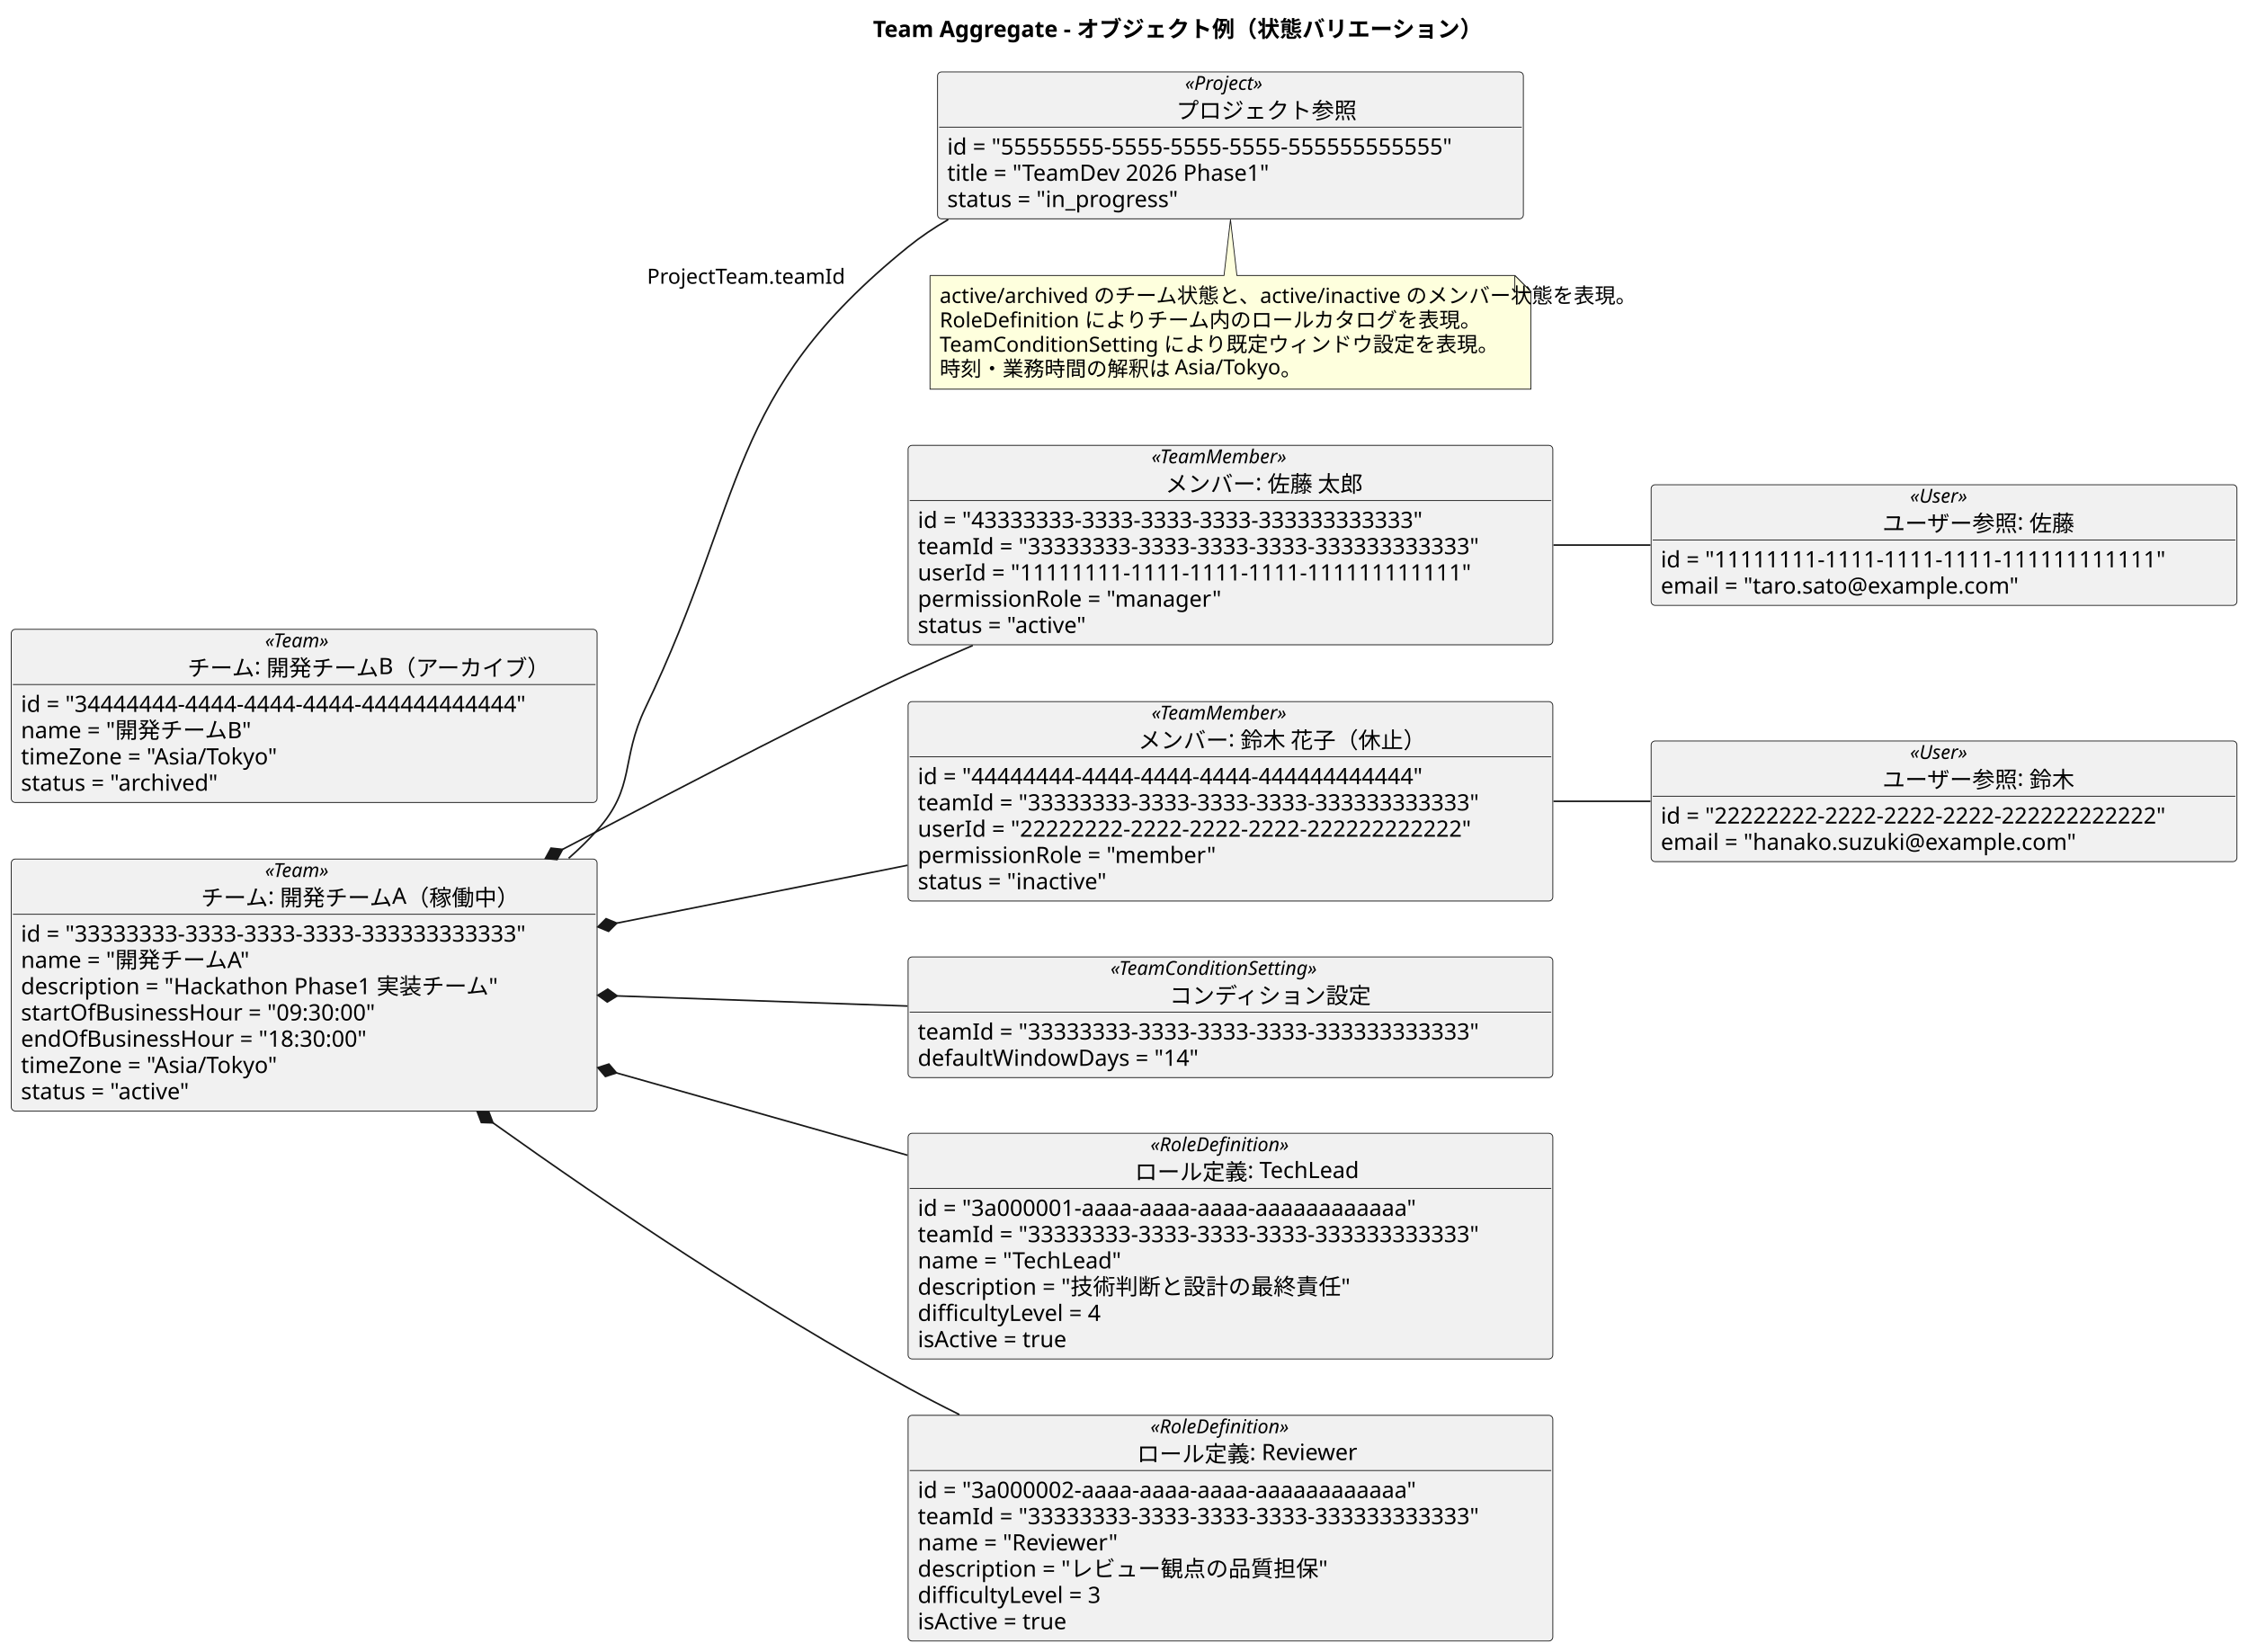
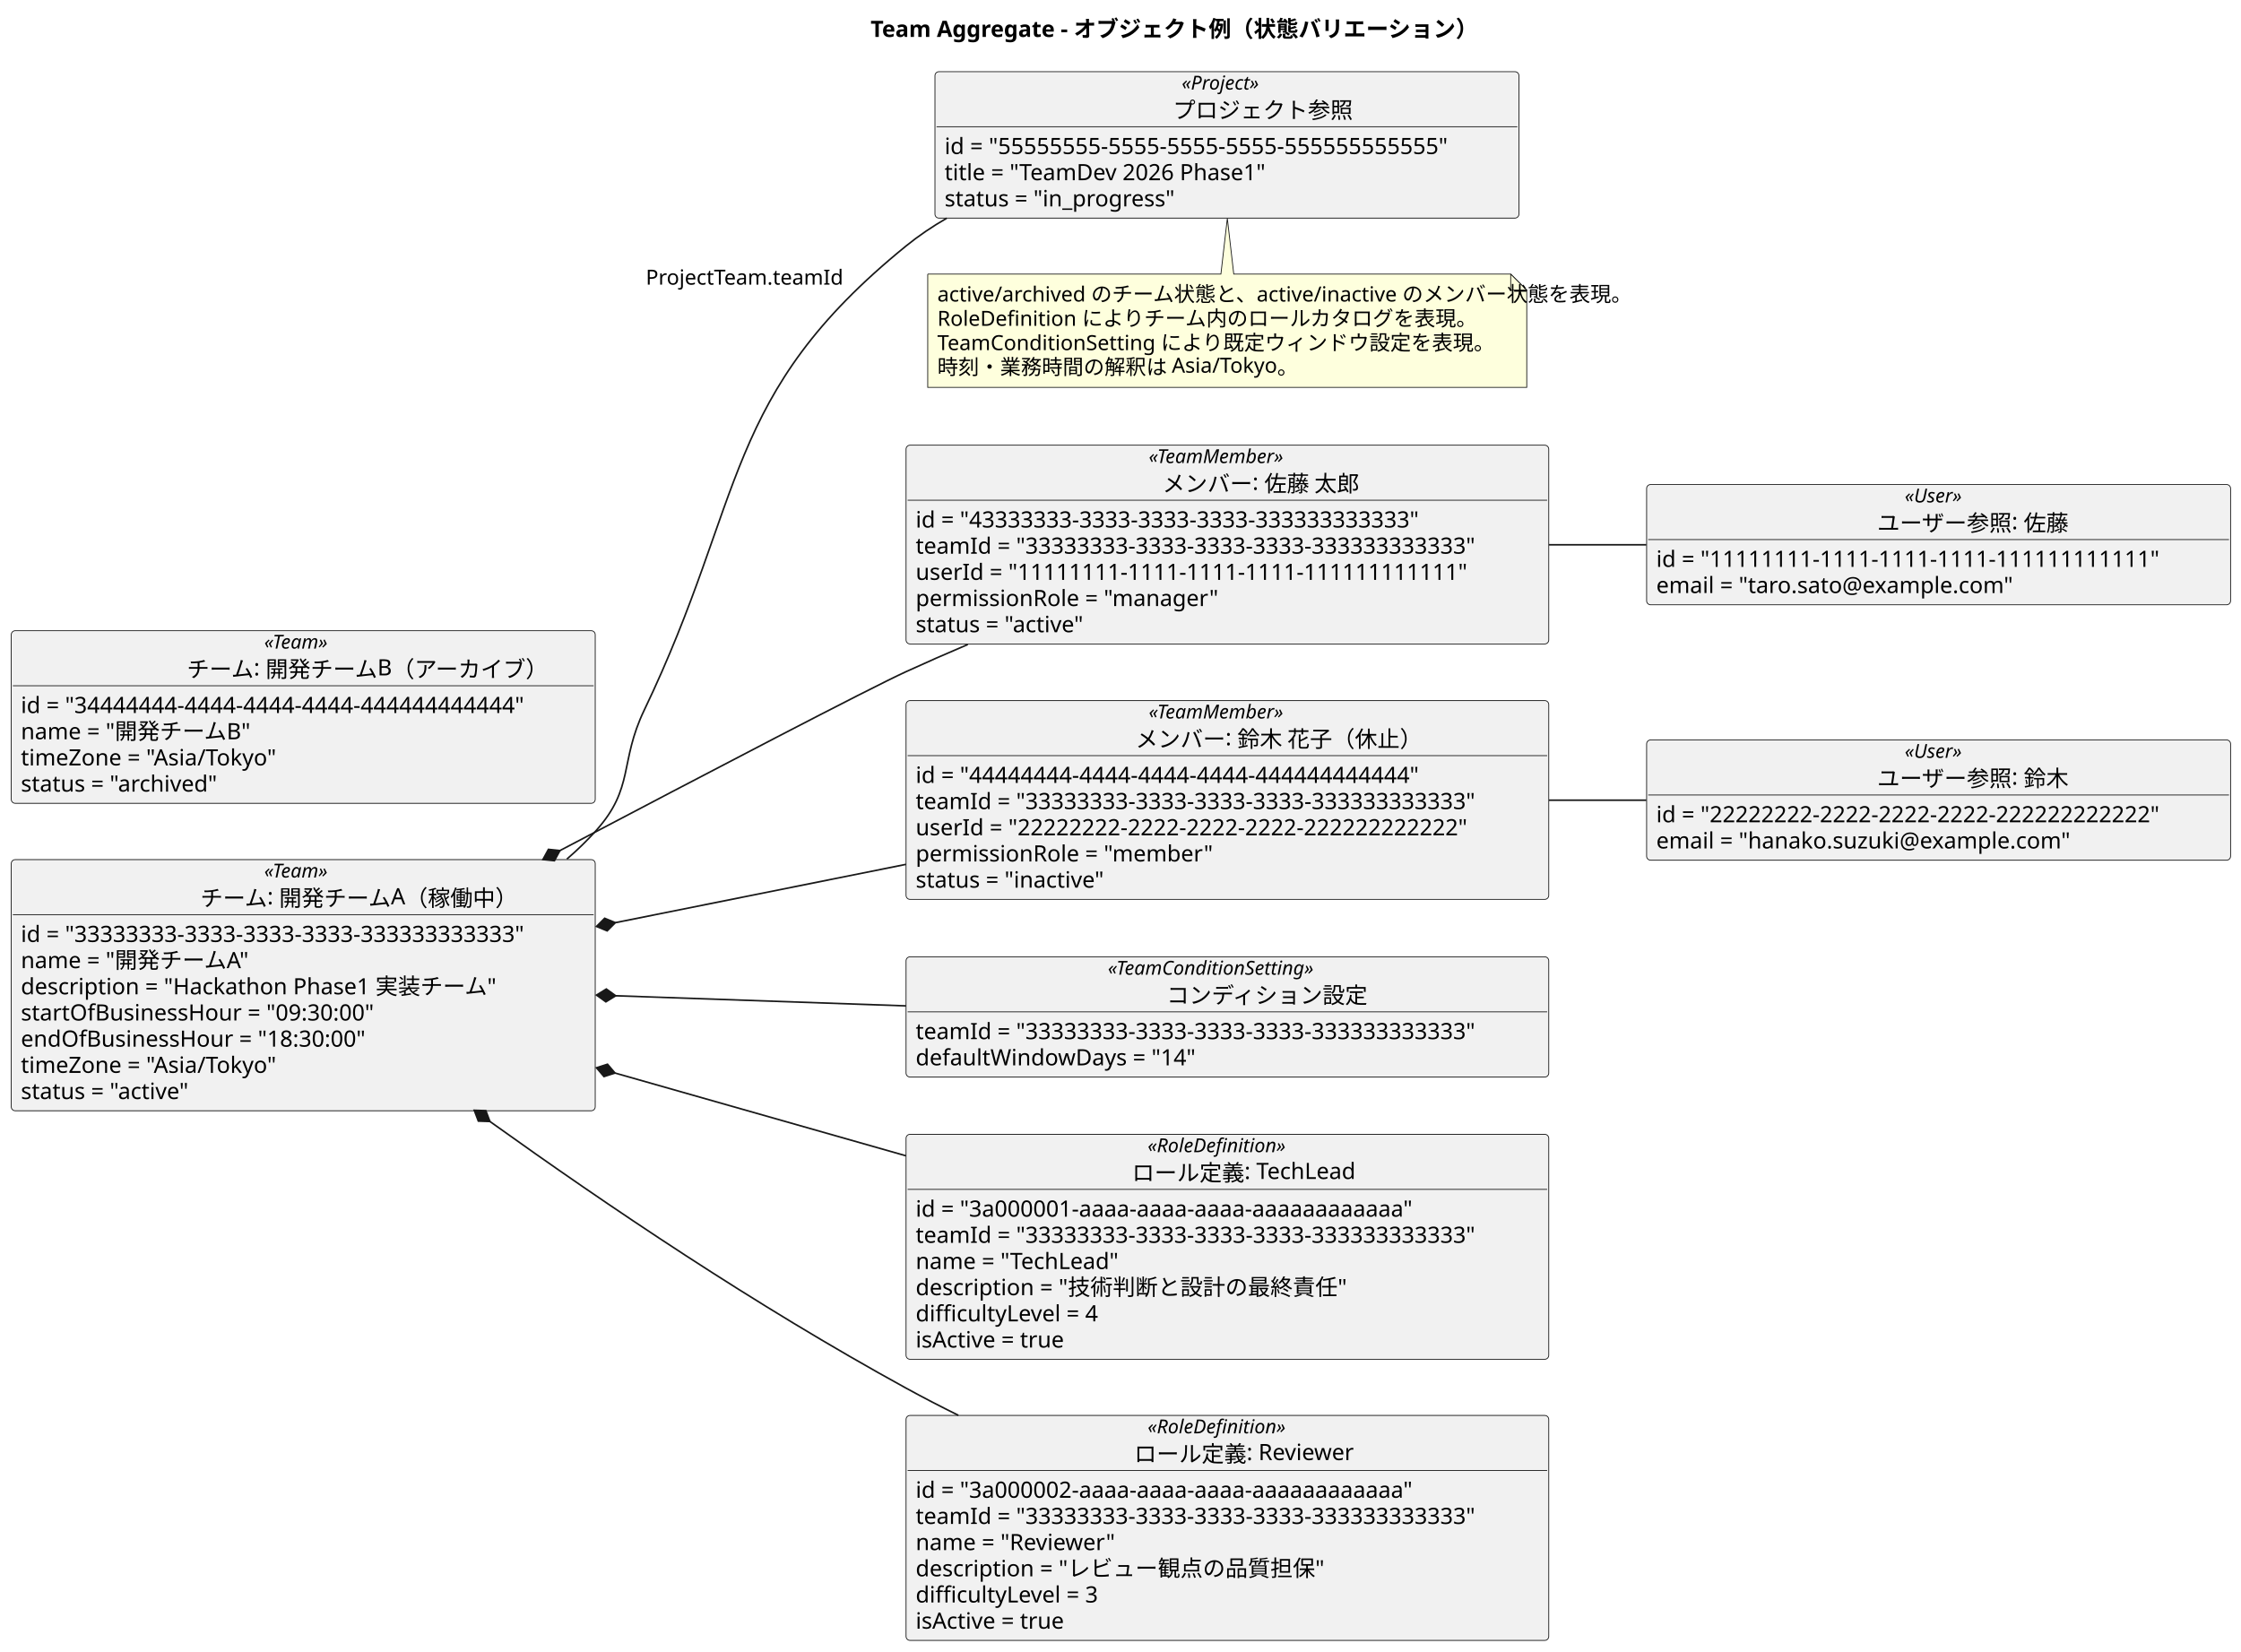
- <svg xmlns="http://www.w3.org/2000/svg" contentStyleType="text/css" data-diagram-type="CLASS" height="1025px" preserveAspectRatio="none" style="width:1395px;height:1025px;background:#FFFFFF;" version="1.1" viewBox="0 0 1395 1025" width="1395px" zoomAndPan="magnify">
+ <svg xmlns="http://www.w3.org/2000/svg" contentStyleType="text/css" data-diagram-type="CLASS" height="1028px" preserveAspectRatio="none" style="width:1395px;height:1028px;background:#FFFFFF;" version="1.1" viewBox="0 0 1395 1028" width="1395px" zoomAndPan="magnify">
  <defs />
  <g>
    <g class="title" data-source-line="1">
-       <text fill="#000000" font-family="sans-serif" font-size="14" font-weight="bold" lengthAdjust="spacing" textLength="297.671" x="541.732" y="22.995">Team Aggregate - オブジェクト例（状態バリエーション）</text>
+       <text fill="#000000" font-family="sans-serif" font-size="14" font-weight="bold" lengthAdjust="spacing" textLength="297.671" x="541.927" y="22.995">Team Aggregate - オブジェクト例（状態バリエーション）</text>
    </g>
    <g class="entity" data-qualified-name="team_active" data-source-line="7" id="ent0002">
-       <rect fill="#F1F1F1" height="156.344" rx="2.5" ry="2.5" style="stroke:#181818;stroke-width:0.5;" width="363.524" x="7" y="533.027" />
-       <text fill="#000000" font-family="sans-serif" font-size="12" font-style="italic" lengthAdjust="spacing" textLength="48.568" x="164.478" y="544.166">«Team»</text>
-       <text fill="#000000" font-family="sans-serif" font-size="14" lengthAdjust="spacing" textLength="127.962" x="124.781" y="561.991">チーム: 開発チームA（稼働中）</text>
-       <line style="stroke:#181818;stroke-width:0.5;" x1="8" x2="369.524" y1="567.293" y2="567.293" />
-       <text fill="#000000" font-family="sans-serif" font-size="14" lengthAdjust="spacing" textLength="351.524" x="13" y="584.288">id = "33333333-3333-3333-3333-333333333333"</text>
-       <text fill="#000000" font-family="sans-serif" font-size="14" lengthAdjust="spacing" textLength="124.797" x="13" y="600.585">name = "開発チームA"</text>
-       <text fill="#000000" font-family="sans-serif" font-size="14" lengthAdjust="spacing" textLength="288.258" x="13" y="616.881">description = "Hackathon Phase1 実装チーム"</text>
-       <text fill="#000000" font-family="sans-serif" font-size="14" lengthAdjust="spacing" textLength="240.399" x="13" y="633.178">startOfBusinessHour = "09:30:00"</text>
-       <text fill="#000000" font-family="sans-serif" font-size="14" lengthAdjust="spacing" textLength="234.165" x="13" y="649.475">endOfBusinessHour = "18:30:00"</text>
-       <text fill="#000000" font-family="sans-serif" font-size="14" lengthAdjust="spacing" textLength="176.914" x="13" y="665.772">timeZone = "Asia/Tokyo"</text>
-       <text fill="#000000" font-family="sans-serif" font-size="14" lengthAdjust="spacing" textLength="119.082" x="13" y="682.069">status = "active"</text>
+       <rect fill="#F1F1F1" height="156.344" rx="2.5" ry="2.5" style="stroke:#181818;stroke-width:0.5;" width="363.524" x="7" y="535.127" />
+       <text fill="#000000" font-family="sans-serif" font-size="12" font-style="italic" lengthAdjust="spacing" textLength="48.568" x="164.478" y="546.266">«Team»</text>
+       <text fill="#000000" font-family="sans-serif" font-size="14" lengthAdjust="spacing" textLength="127.962" x="124.781" y="564.091">チーム: 開発チームA（稼働中）</text>
+       <line style="stroke:#181818;stroke-width:0.5;" x1="8" x2="369.524" y1="569.393" y2="569.393" />
+       <text fill="#000000" font-family="sans-serif" font-size="14" lengthAdjust="spacing" textLength="351.524" x="13" y="586.388">id = "33333333-3333-3333-3333-333333333333"</text>
+       <text fill="#000000" font-family="sans-serif" font-size="14" lengthAdjust="spacing" textLength="124.797" x="13" y="602.685">name = "開発チームA"</text>
+       <text fill="#000000" font-family="sans-serif" font-size="14" lengthAdjust="spacing" textLength="288.258" x="13" y="618.981">description = "Hackathon Phase1 実装チーム"</text>
+       <text fill="#000000" font-family="sans-serif" font-size="14" lengthAdjust="spacing" textLength="240.399" x="13" y="635.278">startOfBusinessHour = "09:30:00"</text>
+       <text fill="#000000" font-family="sans-serif" font-size="14" lengthAdjust="spacing" textLength="234.165" x="13" y="651.575">endOfBusinessHour = "18:30:00"</text>
+       <text fill="#000000" font-family="sans-serif" font-size="14" lengthAdjust="spacing" textLength="176.914" x="13" y="667.872">timeZone = "Asia/Tokyo"</text>
+       <text fill="#000000" font-family="sans-serif" font-size="14" lengthAdjust="spacing" textLength="119.082" x="13" y="684.169">status = "active"</text>
    </g>
    <g class="entity" data-qualified-name="team_archived" data-source-line="17" id="ent0003">
-       <rect fill="#F1F1F1" height="107.453" rx="2.5" ry="2.5" style="stroke:#181818;stroke-width:0.5;" width="363.524" x="7" y="390.477" />
-       <text fill="#000000" font-family="sans-serif" font-size="12" font-style="italic" lengthAdjust="spacing" textLength="48.568" x="164.478" y="401.616">«Team»</text>
-       <text fill="#000000" font-family="sans-serif" font-size="14" lengthAdjust="spacing" textLength="144.792" x="116.366" y="419.441">チーム: 開発チームB（アーカイブ）</text>
-       <line style="stroke:#181818;stroke-width:0.5;" x1="8" x2="369.524" y1="424.743" y2="424.743" />
-       <text fill="#000000" font-family="sans-serif" font-size="14" lengthAdjust="spacing" textLength="351.524" x="13" y="441.738">id = "34444444-4444-4444-4444-444444444444"</text>
-       <text fill="#000000" font-family="sans-serif" font-size="14" lengthAdjust="spacing" textLength="124.824" x="13" y="458.035">name = "開発チームB"</text>
-       <text fill="#000000" font-family="sans-serif" font-size="14" lengthAdjust="spacing" textLength="176.914" x="13" y="474.331">timeZone = "Asia/Tokyo"</text>
-       <text fill="#000000" font-family="sans-serif" font-size="14" lengthAdjust="spacing" textLength="137.108" x="13" y="490.628">status = "archived"</text>
+       <rect fill="#F1F1F1" height="107.453" rx="2.5" ry="2.5" style="stroke:#181818;stroke-width:0.5;" width="363.524" x="7" y="392.627" />
+       <text fill="#000000" font-family="sans-serif" font-size="12" font-style="italic" lengthAdjust="spacing" textLength="48.568" x="164.478" y="403.766">«Team»</text>
+       <text fill="#000000" font-family="sans-serif" font-size="14" lengthAdjust="spacing" textLength="144.792" x="116.366" y="421.591">チーム: 開発チームB（アーカイブ）</text>
+       <line style="stroke:#181818;stroke-width:0.5;" x1="8" x2="369.524" y1="426.893" y2="426.893" />
+       <text fill="#000000" font-family="sans-serif" font-size="14" lengthAdjust="spacing" textLength="351.524" x="13" y="443.888">id = "34444444-4444-4444-4444-444444444444"</text>
+       <text fill="#000000" font-family="sans-serif" font-size="14" lengthAdjust="spacing" textLength="124.824" x="13" y="460.185">name = "開発チームB"</text>
+       <text fill="#000000" font-family="sans-serif" font-size="14" lengthAdjust="spacing" textLength="176.914" x="13" y="476.481">timeZone = "Asia/Tokyo"</text>
+       <text fill="#000000" font-family="sans-serif" font-size="14" lengthAdjust="spacing" textLength="137.108" x="13" y="492.778">status = "archived"</text>
    </g>
    <g class="entity" data-qualified-name="member_taro" data-source-line="24" id="ent0004">
-       <rect fill="#F1F1F1" height="123.75" rx="2.5" ry="2.5" style="stroke:#181818;stroke-width:0.5;" width="400.083" x="563.52" y="276.327" />
-       <text fill="#000000" font-family="sans-serif" font-size="12" font-style="italic" lengthAdjust="spacing" textLength="97.928" x="714.598" y="287.466">«TeamMember»</text>
-       <text fill="#000000" font-family="sans-serif" font-size="14" lengthAdjust="spacing" textLength="80.828" x="723.147" y="305.291">メンバー: 佐藤 太郎</text>
-       <line style="stroke:#181818;stroke-width:0.5;" x1="564.52" x2="962.603" y1="310.593" y2="310.593" />
-       <text fill="#000000" font-family="sans-serif" font-size="14" lengthAdjust="spacing" textLength="351.524" x="569.52" y="327.588">id = "43333333-3333-3333-3333-333333333333"</text>
-       <text fill="#000000" font-family="sans-serif" font-size="14" lengthAdjust="spacing" textLength="388.083" x="569.52" y="343.885">teamId = "33333333-3333-3333-3333-333333333333"</text>
-       <text fill="#000000" font-family="sans-serif" font-size="14" lengthAdjust="spacing" textLength="382.3" x="569.52" y="360.181">userId = "11111111-1111-1111-1111-111111111111"</text>
-       <text fill="#000000" font-family="sans-serif" font-size="14" lengthAdjust="spacing" textLength="203.93" x="569.52" y="376.478">permissionRole = "manager"</text>
-       <text fill="#000000" font-family="sans-serif" font-size="14" lengthAdjust="spacing" textLength="119.082" x="569.52" y="392.775">status = "active"</text>
+       <rect fill="#F1F1F1" height="123.75" rx="2.5" ry="2.5" style="stroke:#181818;stroke-width:0.5;" width="400.083" x="564" y="277.127" />
+       <text fill="#000000" font-family="sans-serif" font-size="12" font-style="italic" lengthAdjust="spacing" textLength="97.928" x="715.078" y="288.266">«TeamMember»</text>
+       <text fill="#000000" font-family="sans-serif" font-size="14" lengthAdjust="spacing" textLength="80.828" x="723.627" y="306.091">メンバー: 佐藤 太郎</text>
+       <line style="stroke:#181818;stroke-width:0.5;" x1="565" x2="963.083" y1="311.393" y2="311.393" />
+       <text fill="#000000" font-family="sans-serif" font-size="14" lengthAdjust="spacing" textLength="351.524" x="570" y="328.388">id = "43333333-3333-3333-3333-333333333333"</text>
+       <text fill="#000000" font-family="sans-serif" font-size="14" lengthAdjust="spacing" textLength="388.083" x="570" y="344.685">teamId = "33333333-3333-3333-3333-333333333333"</text>
+       <text fill="#000000" font-family="sans-serif" font-size="14" lengthAdjust="spacing" textLength="382.3" x="570" y="360.981">userId = "11111111-1111-1111-1111-111111111111"</text>
+       <text fill="#000000" font-family="sans-serif" font-size="14" lengthAdjust="spacing" textLength="203.93" x="570" y="377.278">permissionRole = "manager"</text>
+       <text fill="#000000" font-family="sans-serif" font-size="14" lengthAdjust="spacing" textLength="119.082" x="570" y="393.575">status = "active"</text>
    </g>
    <g class="entity" data-qualified-name="member_hanako" data-source-line="32" id="ent0005">
-       <rect fill="#F1F1F1" height="123.75" rx="2.5" ry="2.5" style="stroke:#181818;stroke-width:0.5;" width="400.083" x="563.52" y="435.327" />
-       <text fill="#000000" font-family="sans-serif" font-size="12" font-style="italic" lengthAdjust="spacing" textLength="97.928" x="714.598" y="446.466">«TeamMember»</text>
-       <text fill="#000000" font-family="sans-serif" font-size="14" lengthAdjust="spacing" textLength="114.434" x="706.345" y="464.291">メンバー: 鈴木 花子（休止）</text>
-       <line style="stroke:#181818;stroke-width:0.5;" x1="564.52" x2="962.603" y1="469.593" y2="469.593" />
-       <text fill="#000000" font-family="sans-serif" font-size="14" lengthAdjust="spacing" textLength="351.524" x="569.52" y="486.588">id = "44444444-4444-4444-4444-444444444444"</text>
-       <text fill="#000000" font-family="sans-serif" font-size="14" lengthAdjust="spacing" textLength="388.083" x="569.52" y="502.885">teamId = "33333333-3333-3333-3333-333333333333"</text>
-       <text fill="#000000" font-family="sans-serif" font-size="14" lengthAdjust="spacing" textLength="382.3" x="569.52" y="519.181">userId = "22222222-2222-2222-2222-222222222222"</text>
-       <text fill="#000000" font-family="sans-serif" font-size="14" lengthAdjust="spacing" textLength="200.149" x="569.52" y="535.478">permissionRole = "member"</text>
-       <text fill="#000000" font-family="sans-serif" font-size="14" lengthAdjust="spacing" textLength="131.845" x="569.52" y="551.775">status = "inactive"</text>
+       <rect fill="#F1F1F1" height="123.75" rx="2.5" ry="2.5" style="stroke:#181818;stroke-width:0.5;" width="400.083" x="564" y="436.127" />
+       <text fill="#000000" font-family="sans-serif" font-size="12" font-style="italic" lengthAdjust="spacing" textLength="97.928" x="715.078" y="447.266">«TeamMember»</text>
+       <text fill="#000000" font-family="sans-serif" font-size="14" lengthAdjust="spacing" textLength="114.434" x="706.825" y="465.091">メンバー: 鈴木 花子（休止）</text>
+       <line style="stroke:#181818;stroke-width:0.5;" x1="565" x2="963.083" y1="470.393" y2="470.393" />
+       <text fill="#000000" font-family="sans-serif" font-size="14" lengthAdjust="spacing" textLength="351.524" x="570" y="487.388">id = "44444444-4444-4444-4444-444444444444"</text>
+       <text fill="#000000" font-family="sans-serif" font-size="14" lengthAdjust="spacing" textLength="388.083" x="570" y="503.685">teamId = "33333333-3333-3333-3333-333333333333"</text>
+       <text fill="#000000" font-family="sans-serif" font-size="14" lengthAdjust="spacing" textLength="382.3" x="570" y="519.981">userId = "22222222-2222-2222-2222-222222222222"</text>
+       <text fill="#000000" font-family="sans-serif" font-size="14" lengthAdjust="spacing" textLength="200.149" x="570" y="536.278">permissionRole = "member"</text>
+       <text fill="#000000" font-family="sans-serif" font-size="14" lengthAdjust="spacing" textLength="131.845" x="570" y="552.575">status = "inactive"</text>
    </g>
    <g class="entity" data-qualified-name="team_condition_setting" data-source-line="40" id="ent0006">
-       <rect fill="#F1F1F1" height="74.859" rx="2.5" ry="2.5" style="stroke:#181818;stroke-width:0.5;" width="400.083" x="563.52" y="593.777" />
-       <text fill="#000000" font-family="sans-serif" font-size="12" font-style="italic" lengthAdjust="spacing" textLength="148.799" x="689.162" y="604.916">«TeamConditionSetting»</text>
-       <text fill="#000000" font-family="sans-serif" font-size="14" lengthAdjust="spacing" textLength="75.612" x="725.755" y="622.741">コンディション設定</text>
-       <line style="stroke:#181818;stroke-width:0.5;" x1="564.52" x2="962.603" y1="628.043" y2="628.043" />
-       <text fill="#000000" font-family="sans-serif" font-size="14" lengthAdjust="spacing" textLength="388.083" x="569.52" y="645.038">teamId = "33333333-3333-3333-3333-333333333333"</text>
-       <text fill="#000000" font-family="sans-serif" font-size="14" lengthAdjust="spacing" textLength="191.03" x="569.52" y="661.335">defaultWindowDays = "14"</text>
+       <rect fill="#F1F1F1" height="74.859" rx="2.5" ry="2.5" style="stroke:#181818;stroke-width:0.5;" width="400.083" x="564" y="595.627" />
+       <text fill="#000000" font-family="sans-serif" font-size="12" font-style="italic" lengthAdjust="spacing" textLength="148.799" x="689.642" y="606.766">«TeamConditionSetting»</text>
+       <text fill="#000000" font-family="sans-serif" font-size="14" lengthAdjust="spacing" textLength="75.612" x="726.235" y="624.591">コンディション設定</text>
+       <line style="stroke:#181818;stroke-width:0.5;" x1="565" x2="963.083" y1="629.893" y2="629.893" />
+       <text fill="#000000" font-family="sans-serif" font-size="14" lengthAdjust="spacing" textLength="388.083" x="570" y="646.888">teamId = "33333333-3333-3333-3333-333333333333"</text>
+       <text fill="#000000" font-family="sans-serif" font-size="14" lengthAdjust="spacing" textLength="191.03" x="570" y="663.185">defaultWindowDays = "14"</text>
    </g>
    <g class="entity" data-qualified-name="role_def_techlead" data-source-line="45" id="ent0007">
-       <rect fill="#F1F1F1" height="140.047" rx="2.5" ry="2.5" style="stroke:#181818;stroke-width:0.5;" width="400.083" x="563.52" y="703.177" />
-       <text fill="#000000" font-family="sans-serif" font-size="12" font-style="italic" lengthAdjust="spacing" textLength="99.316" x="713.903" y="714.316">«RoleDefinition»</text>
-       <text fill="#000000" font-family="sans-serif" font-size="14" lengthAdjust="spacing" textLength="118.788" x="704.168" y="732.141">ロール定義: TechLead</text>
-       <line style="stroke:#181818;stroke-width:0.5;" x1="564.52" x2="962.603" y1="737.443" y2="737.443" />
-       <text fill="#000000" font-family="sans-serif" font-size="14" lengthAdjust="spacing" textLength="343.321" x="569.52" y="754.438">id = "3a000001-aaaa-aaaa-aaaa-aaaaaaaaaaaa"</text>
-       <text fill="#000000" font-family="sans-serif" font-size="14" lengthAdjust="spacing" textLength="388.083" x="569.52" y="770.735">teamId = "33333333-3333-3333-3333-333333333333"</text>
-       <text fill="#000000" font-family="sans-serif" font-size="14" lengthAdjust="spacing" textLength="140.827" x="569.52" y="787.031">name = "TechLead"</text>
-       <text fill="#000000" font-family="sans-serif" font-size="14" lengthAdjust="spacing" textLength="212.167" x="569.52" y="803.328">description = "技術判断と設計の最終責任"</text>
-       <text fill="#000000" font-family="sans-serif" font-size="14" lengthAdjust="spacing" textLength="127.497" x="569.52" y="819.625">difficultyLevel = 4</text>
-       <text fill="#000000" font-family="sans-serif" font-size="14" lengthAdjust="spacing" textLength="104.098" x="569.52" y="835.922">isActive = true</text>
+       <rect fill="#F1F1F1" height="140.047" rx="2.5" ry="2.5" style="stroke:#181818;stroke-width:0.5;" width="400.083" x="564" y="706.127" />
+       <text fill="#000000" font-family="sans-serif" font-size="12" font-style="italic" lengthAdjust="spacing" textLength="99.316" x="714.383" y="717.266">«RoleDefinition»</text>
+       <text fill="#000000" font-family="sans-serif" font-size="14" lengthAdjust="spacing" textLength="118.788" x="704.648" y="735.091">ロール定義: TechLead</text>
+       <line style="stroke:#181818;stroke-width:0.5;" x1="565" x2="963.083" y1="740.393" y2="740.393" />
+       <text fill="#000000" font-family="sans-serif" font-size="14" lengthAdjust="spacing" textLength="343.321" x="570" y="757.388">id = "3a000001-aaaa-aaaa-aaaa-aaaaaaaaaaaa"</text>
+       <text fill="#000000" font-family="sans-serif" font-size="14" lengthAdjust="spacing" textLength="388.083" x="570" y="773.685">teamId = "33333333-3333-3333-3333-333333333333"</text>
+       <text fill="#000000" font-family="sans-serif" font-size="14" lengthAdjust="spacing" textLength="140.827" x="570" y="789.981">name = "TechLead"</text>
+       <text fill="#000000" font-family="sans-serif" font-size="14" lengthAdjust="spacing" textLength="212.167" x="570" y="806.278">description = "技術判断と設計の最終責任"</text>
+       <text fill="#000000" font-family="sans-serif" font-size="14" lengthAdjust="spacing" textLength="127.497" x="570" y="822.575">difficultyLevel = 4</text>
+       <text fill="#000000" font-family="sans-serif" font-size="14" lengthAdjust="spacing" textLength="104.098" x="570" y="838.872">isActive = true</text>
    </g>
    <g class="entity" data-qualified-name="role_def_reviewer" data-source-line="54" id="ent0008">
-       <rect fill="#F1F1F1" height="140.047" rx="2.5" ry="2.5" style="stroke:#181818;stroke-width:0.5;" width="400.083" x="563.52" y="878.177" />
-       <text fill="#000000" font-family="sans-serif" font-size="12" font-style="italic" lengthAdjust="spacing" textLength="99.316" x="713.903" y="889.316">«RoleDefinition»</text>
-       <text fill="#000000" font-family="sans-serif" font-size="14" lengthAdjust="spacing" textLength="116.122" x="705.5" y="907.141">ロール定義: Reviewer</text>
-       <line style="stroke:#181818;stroke-width:0.5;" x1="564.52" x2="962.603" y1="912.443" y2="912.443" />
-       <text fill="#000000" font-family="sans-serif" font-size="14" lengthAdjust="spacing" textLength="343.321" x="569.52" y="929.438">id = "3a000002-aaaa-aaaa-aaaa-aaaaaaaaaaaa"</text>
-       <text fill="#000000" font-family="sans-serif" font-size="14" lengthAdjust="spacing" textLength="388.083" x="569.52" y="945.735">teamId = "33333333-3333-3333-3333-333333333333"</text>
-       <text fill="#000000" font-family="sans-serif" font-size="14" lengthAdjust="spacing" textLength="138.161" x="569.52" y="962.031">name = "Reviewer"</text>
-       <text fill="#000000" font-family="sans-serif" font-size="14" lengthAdjust="spacing" textLength="203.766" x="569.52" y="978.328">description = "レビュー観点の品質担保"</text>
-       <text fill="#000000" font-family="sans-serif" font-size="14" lengthAdjust="spacing" textLength="127.497" x="569.52" y="994.625">difficultyLevel = 3</text>
-       <text fill="#000000" font-family="sans-serif" font-size="14" lengthAdjust="spacing" textLength="104.098" x="569.52" y="1010.922">isActive = true</text>
+       <rect fill="#F1F1F1" height="140.047" rx="2.5" ry="2.5" style="stroke:#181818;stroke-width:0.5;" width="400.083" x="564" y="881.127" />
+       <text fill="#000000" font-family="sans-serif" font-size="12" font-style="italic" lengthAdjust="spacing" textLength="99.316" x="714.383" y="892.266">«RoleDefinition»</text>
+       <text fill="#000000" font-family="sans-serif" font-size="14" lengthAdjust="spacing" textLength="116.122" x="705.981" y="910.091">ロール定義: Reviewer</text>
+       <line style="stroke:#181818;stroke-width:0.5;" x1="565" x2="963.083" y1="915.393" y2="915.393" />
+       <text fill="#000000" font-family="sans-serif" font-size="14" lengthAdjust="spacing" textLength="343.321" x="570" y="932.388">id = "3a000002-aaaa-aaaa-aaaa-aaaaaaaaaaaa"</text>
+       <text fill="#000000" font-family="sans-serif" font-size="14" lengthAdjust="spacing" textLength="388.083" x="570" y="948.685">teamId = "33333333-3333-3333-3333-333333333333"</text>
+       <text fill="#000000" font-family="sans-serif" font-size="14" lengthAdjust="spacing" textLength="138.161" x="570" y="964.981">name = "Reviewer"</text>
+       <text fill="#000000" font-family="sans-serif" font-size="14" lengthAdjust="spacing" textLength="203.766" x="570" y="981.278">description = "レビュー観点の品質担保"</text>
+       <text fill="#000000" font-family="sans-serif" font-size="14" lengthAdjust="spacing" textLength="127.497" x="570" y="997.575">difficultyLevel = 3</text>
+       <text fill="#000000" font-family="sans-serif" font-size="14" lengthAdjust="spacing" textLength="104.098" x="570" y="1013.872">isActive = true</text>
    </g>
    <g class="entity" data-qualified-name="user_taro" data-source-line="63" id="ent0009">
-       <rect fill="#F1F1F1" height="74.859" rx="2.5" ry="2.5" style="stroke:#181818;stroke-width:0.5;" width="363.524" x="1024.61" y="300.777" />
-       <text fill="#000000" font-family="sans-serif" font-size="12" font-style="italic" lengthAdjust="spacing" textLength="42.164" x="1185.29" y="311.916">«User»</text>
-       <text fill="#000000" font-family="sans-serif" font-size="14" lengthAdjust="spacing" textLength="76.378" x="1168.183" y="329.741">ユーザー参照: 佐藤</text>
-       <line style="stroke:#181818;stroke-width:0.5;" x1="1025.61" x2="1387.134" y1="335.043" y2="335.043" />
-       <text fill="#000000" font-family="sans-serif" font-size="14" lengthAdjust="spacing" textLength="351.524" x="1030.61" y="352.038">id = "11111111-1111-1111-1111-111111111111"</text>
-       <text fill="#000000" font-family="sans-serif" font-size="14" lengthAdjust="spacing" textLength="243.742" x="1030.61" y="368.335">email = "taro.sato@example.com"</text>
+       <rect fill="#F1F1F1" height="74.859" rx="2.5" ry="2.5" style="stroke:#181818;stroke-width:0.5;" width="363.524" x="1025" y="301.627" />
+       <text fill="#000000" font-family="sans-serif" font-size="12" font-style="italic" lengthAdjust="spacing" textLength="42.164" x="1185.68" y="312.766">«User»</text>
+       <text fill="#000000" font-family="sans-serif" font-size="14" lengthAdjust="spacing" textLength="76.378" x="1168.573" y="330.591">ユーザー参照: 佐藤</text>
+       <line style="stroke:#181818;stroke-width:0.5;" x1="1026" x2="1387.524" y1="335.893" y2="335.893" />
+       <text fill="#000000" font-family="sans-serif" font-size="14" lengthAdjust="spacing" textLength="351.524" x="1031" y="352.888">id = "11111111-1111-1111-1111-111111111111"</text>
+       <text fill="#000000" font-family="sans-serif" font-size="14" lengthAdjust="spacing" textLength="243.742" x="1031" y="369.185">email = "taro.sato@example.com"</text>
    </g>
    <g class="entity" data-qualified-name="user_hanako" data-source-line="68" id="ent0010">
-       <rect fill="#F1F1F1" height="74.859" rx="2.5" ry="2.5" style="stroke:#181818;stroke-width:0.5;" width="363.524" x="1024.61" y="459.777" />
-       <text fill="#000000" font-family="sans-serif" font-size="12" font-style="italic" lengthAdjust="spacing" textLength="42.164" x="1185.29" y="470.916">«User»</text>
-       <text fill="#000000" font-family="sans-serif" font-size="14" lengthAdjust="spacing" textLength="76.378" x="1168.183" y="488.741">ユーザー参照: 鈴木</text>
-       <line style="stroke:#181818;stroke-width:0.5;" x1="1025.61" x2="1387.134" y1="494.043" y2="494.043" />
-       <text fill="#000000" font-family="sans-serif" font-size="14" lengthAdjust="spacing" textLength="351.524" x="1030.61" y="511.038">id = "22222222-2222-2222-2222-222222222222"</text>
-       <text fill="#000000" font-family="sans-serif" font-size="14" lengthAdjust="spacing" textLength="281.388" x="1030.61" y="527.335">email = "hanako.suzuki@example.com"</text>
+       <rect fill="#F1F1F1" height="74.859" rx="2.5" ry="2.5" style="stroke:#181818;stroke-width:0.5;" width="363.524" x="1025" y="460.627" />
+       <text fill="#000000" font-family="sans-serif" font-size="12" font-style="italic" lengthAdjust="spacing" textLength="42.164" x="1185.68" y="471.766">«User»</text>
+       <text fill="#000000" font-family="sans-serif" font-size="14" lengthAdjust="spacing" textLength="76.378" x="1168.573" y="489.591">ユーザー参照: 鈴木</text>
+       <line style="stroke:#181818;stroke-width:0.5;" x1="1026" x2="1387.524" y1="494.893" y2="494.893" />
+       <text fill="#000000" font-family="sans-serif" font-size="14" lengthAdjust="spacing" textLength="351.524" x="1031" y="511.888">id = "22222222-2222-2222-2222-222222222222"</text>
+       <text fill="#000000" font-family="sans-serif" font-size="14" lengthAdjust="spacing" textLength="281.388" x="1031" y="528.185">email = "hanako.suzuki@example.com"</text>
    </g>
    <g class="entity" data-qualified-name="project_ref" data-source-line="73" id="ent0011">
-       <rect fill="#F1F1F1" height="91.156" rx="2.5" ry="2.5" style="stroke:#181818;stroke-width:0.5;" width="363.524" x="581.8" y="44.627" />
-       <text fill="#000000" font-family="sans-serif" font-size="12" font-style="italic" lengthAdjust="spacing" textLength="56.344" x="735.39" y="55.766">«Project»</text>
-       <text fill="#000000" font-family="sans-serif" font-size="14" lengthAdjust="spacing" textLength="67.211" x="729.957" y="73.591">プロジェクト参照</text>
-       <line style="stroke:#181818;stroke-width:0.5;" x1="582.8" x2="944.324" y1="78.893" y2="78.893" />
-       <text fill="#000000" font-family="sans-serif" font-size="14" lengthAdjust="spacing" textLength="351.524" x="587.8" y="95.888">id = "55555555-5555-5555-5555-555555555555"</text>
-       <text fill="#000000" font-family="sans-serif" font-size="14" lengthAdjust="spacing" textLength="223.18" x="587.8" y="112.185">title = "TeamDev 2026 Phase1"</text>
-       <text fill="#000000" font-family="sans-serif" font-size="14" lengthAdjust="spacing" textLength="157.343" x="587.8" y="128.481">status = "in_progress"</text>
+       <rect fill="#F1F1F1" height="91.156" rx="2.5" ry="2.5" style="stroke:#181818;stroke-width:0.5;" width="363.524" x="582" y="44.627" />
+       <text fill="#000000" font-family="sans-serif" font-size="12" font-style="italic" lengthAdjust="spacing" textLength="56.344" x="735.59" y="55.766">«Project»</text>
+       <text fill="#000000" font-family="sans-serif" font-size="14" lengthAdjust="spacing" textLength="67.211" x="730.157" y="73.591">プロジェクト参照</text>
+       <line style="stroke:#181818;stroke-width:0.5;" x1="583" x2="944.524" y1="78.893" y2="78.893" />
+       <text fill="#000000" font-family="sans-serif" font-size="14" lengthAdjust="spacing" textLength="351.524" x="588" y="95.888">id = "55555555-5555-5555-5555-555555555555"</text>
+       <text fill="#000000" font-family="sans-serif" font-size="14" lengthAdjust="spacing" textLength="223.18" x="588" y="112.185">title = "TeamDev 2026 Phase1"</text>
+       <text fill="#000000" font-family="sans-serif" font-size="14" lengthAdjust="spacing" textLength="157.343" x="588" y="128.481">status = "in_progress"</text>
    </g>
    <g class="entity" data-qualified-name="GMN20" data-source-line="89" id="ent0021">
-       <path d="M577.12,170.937 L577.12,241.468 A0,0 0 0 0 577.12,241.468 L950.015,241.468 A0,0 0 0 0 950.015,241.468 L950.015,180.937 L940.015,170.937 L767.57,170.937 L763.57,136.207 L759.57,170.937 L577.12,170.937 A0,0 0 0 0 577.12,170.937" fill="#FEFFDD" style="stroke:#181818;stroke-width:0.5;" />
-       <path d="M940.015,170.937 L940.015,180.937 L950.015,180.937 L940.015,170.937" fill="#FEFFDD" style="stroke:#181818;stroke-width:0.5;" />
-       <text fill="#000000" font-family="sans-serif" font-size="13" lengthAdjust="spacing" textLength="351.895" x="583.12" y="188.004">active/archived のチーム状態と、active/inactive のメンバー状態を表現。</text>
-       <text fill="#000000" font-family="sans-serif" font-size="13" lengthAdjust="spacing" textLength="243.902" x="583.12" y="203.137">RoleDefinition によりチーム内のロールカタログを表現。</text>
-       <text fill="#000000" font-family="sans-serif" font-size="13" lengthAdjust="spacing" textLength="274.104" x="583.12" y="218.269">TeamConditionSetting により既定ウィンドウ設定を表現。</text>
-       <text fill="#000000" font-family="sans-serif" font-size="13" lengthAdjust="spacing" textLength="168.441" x="583.12" y="233.402">時刻・業務時間の解釈は Asia/Tokyo。</text>
+       <path d="M577.5,170.627 L577.5,241.158 A0,0 0 0 0 577.5,241.158 L950.395,241.158 A0,0 0 0 0 950.395,241.158 L950.395,180.627 L940.395,170.627 L768,170.627 L764,135.867 L760,170.627 L577.5,170.627 A0,0 0 0 0 577.5,170.627" fill="#FEFFDD" style="stroke:#181818;stroke-width:0.5;" />
+       <path d="M940.395,170.627 L940.395,180.627 L950.395,180.627 L940.395,170.627" fill="#FEFFDD" style="stroke:#181818;stroke-width:0.5;" />
+       <text fill="#000000" font-family="sans-serif" font-size="13" lengthAdjust="spacing" textLength="351.895" x="583.5" y="187.694">active/archived のチーム状態と、active/inactive のメンバー状態を表現。</text>
+       <text fill="#000000" font-family="sans-serif" font-size="13" lengthAdjust="spacing" textLength="243.902" x="583.5" y="202.827">RoleDefinition によりチーム内のロールカタログを表現。</text>
+       <text fill="#000000" font-family="sans-serif" font-size="13" lengthAdjust="spacing" textLength="274.104" x="583.5" y="217.959">TeamConditionSetting により既定ウィンドウ設定を表現。</text>
+       <text fill="#000000" font-family="sans-serif" font-size="13" lengthAdjust="spacing" textLength="168.441" x="583.5" y="233.092">時刻・業務時間の解釈は Asia/Tokyo。</text>
    </g>
    <g class="link" data-entity-1="ent0002" data-entity-2="ent0004" data-link-type="composition" data-source-line="79" id="lnk12">
-       <path codeLine="79" d="M349.108,527.024 C433.438,482.804 519.95,438.157 563.52,418.207 C576.48,412.277 590,406.327 603.64,400.507" fill="none" id="team_active-backto-member_taro" style="stroke:#181818;stroke-width:1;" />
-       <polygon fill="#181818" points="338.48,532.597,345.651,533.353,349.108,527.024,341.936,526.268,338.48,532.597" style="stroke:#181818;stroke-width:1;" />
+       <path codeLine="79" d="M348.571,529.481 C442.821,479.911 540.82,428.737 564,418.127 C576.42,412.437 589.38,406.757 602.46,401.197" fill="none" id="team_active-backto-member_taro" style="stroke:#181818;stroke-width:1;" />
+       <polygon fill="#181818" points="337.95,535.067,345.122,535.814,348.571,529.481,341.398,528.734,337.95,535.067" style="stroke:#181818;stroke-width:1;" />
    </g>
    <g class="link" data-entity-1="ent0002" data-entity-2="ent0005" data-link-type="composition" data-source-line="80" id="lnk13">
-       <path codeLine="80" d="M382.769,572.794 C443.899,560.624 500.68,549.327 563.13,536.897" fill="none" id="team_active-backto-member_hanako" style="stroke:#181818;stroke-width:1;" />
-       <polygon fill="#181818" points="371,575.137,377.666,577.889,382.769,572.794,376.103,570.042,371,575.137" style="stroke:#181818;stroke-width:1;" />
+       <path codeLine="80" d="M383.066,574.376 C444.376,562.077 501.39,550.627 564,538.067" fill="none" id="team_active-backto-member_hanako" style="stroke:#181818;stroke-width:1;" />
+       <polygon fill="#181818" points="371.3,576.737,377.97,579.479,383.066,574.376,376.396,571.635,371.3,576.737" style="stroke:#181818;stroke-width:1;" />
    </g>
    <g class="link" data-entity-1="ent0002" data-entity-2="ent0007" data-link-type="composition" data-source-line="81" id="lnk14">
-       <path codeLine="81" d="M382.547,665.723 C443.677,683.013 500.68,699.137 563.13,716.797" fill="none" id="team_active-backto-role_def_techlead" style="stroke:#181818;stroke-width:1;" />
-       <polygon fill="#181818" points="371,662.457,375.685,667.939,382.547,665.723,377.862,660.241,371,662.457" style="stroke:#181818;stroke-width:1;" />
+       <path codeLine="81" d="M382.842,667.982 C444.152,685.432 501.39,701.707 564,719.517" fill="none" id="team_active-backto-role_def_techlead" style="stroke:#181818;stroke-width:1;" />
+       <polygon fill="#181818" points="371.3,664.697,375.976,670.187,382.842,667.982,378.166,662.492,371.3,664.697" style="stroke:#181818;stroke-width:1;" />
    </g>
    <g class="link" data-entity-1="ent0002" data-entity-2="ent0008" data-link-type="composition" data-source-line="82" id="lnk15">
-       <path codeLine="82" d="M305.922,696.722 C379.032,748.832 469.71,809.857 563.52,861.207 C573.78,866.817 584.47,872.347 595.34,877.727" fill="none" id="team_active-backto-role_def_reviewer" style="stroke:#181818;stroke-width:1;" />
-       <polygon fill="#181818" points="296.15,689.757,298.714,696.497,305.922,696.722,303.358,689.982,296.15,689.757" style="stroke:#181818;stroke-width:1;" />
+       <path codeLine="82" d="M304.976,698.144 C378.216,750.594 469.55,812.337 564,864.127 C574.5,869.887 585.45,875.547 596.59,881.057" fill="none" id="team_active-backto-role_def_reviewer" style="stroke:#181818;stroke-width:1;" />
+       <polygon fill="#181818" points="295.22,691.157,297.769,697.902,304.976,698.144,302.427,691.398,295.22,691.157" style="stroke:#181818;stroke-width:1;" />
    </g>
    <g class="link" data-entity-1="ent0002" data-entity-2="ent0006" data-link-type="composition" data-source-line="83" id="lnk16">
-       <path codeLine="83" d="M382.993,617.947 C444.123,620.087 500.68,622.057 563.13,624.237" fill="none" id="team_active-backto-team_condition_setting" style="stroke:#181818;stroke-width:1;" />
-       <polygon fill="#181818" points="371,617.527,376.856,621.734,382.993,617.947,377.136,613.739,371,617.527" style="stroke:#181818;stroke-width:1;" />
+       <path codeLine="83" d="M383.293,619.876 C444.603,622.016 501.39,623.997 564,626.177" fill="none" id="team_active-backto-team_condition_setting" style="stroke:#181818;stroke-width:1;" />
+       <polygon fill="#181818" points="371.3,619.457,377.157,623.664,383.293,619.876,377.436,615.669,371.3,619.457" style="stroke:#181818;stroke-width:1;" />
    </g>
    <g class="link" data-entity-1="ent0004" data-entity-2="ent0009" data-link-type="association" data-source-line="84" id="lnk17">
-       <path codeLine="84" d="M964.01,338.207 C984.07,338.207 1004.37,338.207 1024.22,338.207" fill="none" id="member_taro-user_taro" style="stroke:#181818;stroke-width:1;" />
+       <path codeLine="84" d="M964.21,339.127 C984.41,339.127 1004.85,339.127 1024.85,339.127" fill="none" id="member_taro-user_taro" style="stroke:#181818;stroke-width:1;" />
    </g>
    <g class="link" data-entity-1="ent0005" data-entity-2="ent0010" data-link-type="association" data-source-line="85" id="lnk18">
-       <path codeLine="85" d="M964.01,497.207 C984.07,497.207 1004.37,497.207 1024.22,497.207" fill="none" id="member_hanako-user_hanako" style="stroke:#181818;stroke-width:1;" />
+       <path codeLine="85" d="M964.21,498.127 C984.41,498.127 1004.85,498.127 1024.85,498.127" fill="none" id="member_hanako-user_hanako" style="stroke:#181818;stroke-width:1;" />
    </g>
    <g class="link" data-entity-1="ent0002" data-entity-2="ent0011" data-link-type="association" data-source-line="86" id="lnk19">
-       <path codeLine="86" d="M352.88,532.537 C359.15,527.067 365.08,521.297 370.52,515.207 C394.72,488.127 384.83,471.947 400.52,439.207 C463.77,307.267 449.73,245.157 563.52,153.207 C571.28,146.937 579.66,141.297 588.45,136.207" fill="none" id="team_active-project_ref" style="stroke:#181818;stroke-width:1;" />
-       <text fill="#000000" font-family="sans-serif" font-size="13" lengthAdjust="spacing" textLength="131.504" x="401.52" y="176.064">ProjectTeam.teamId</text>
+       <path codeLine="86" d="M352.88,534.797 C359.33,529.227 365.41,523.347 371,517.127 C394.99,490.417 385.48,474.497 401,442.127 C464.75,309.147 449.51,246.077 564,153.127 C571.88,146.727 580.41,140.977 589.37,135.817" fill="none" id="team_active-project_ref" style="stroke:#181818;stroke-width:1;" />
+       <text fill="#000000" font-family="sans-serif" font-size="13" lengthAdjust="spacing" textLength="131.504" x="402" y="177.194">ProjectTeam.teamId</text>
    </g>
  </g>
</svg>
